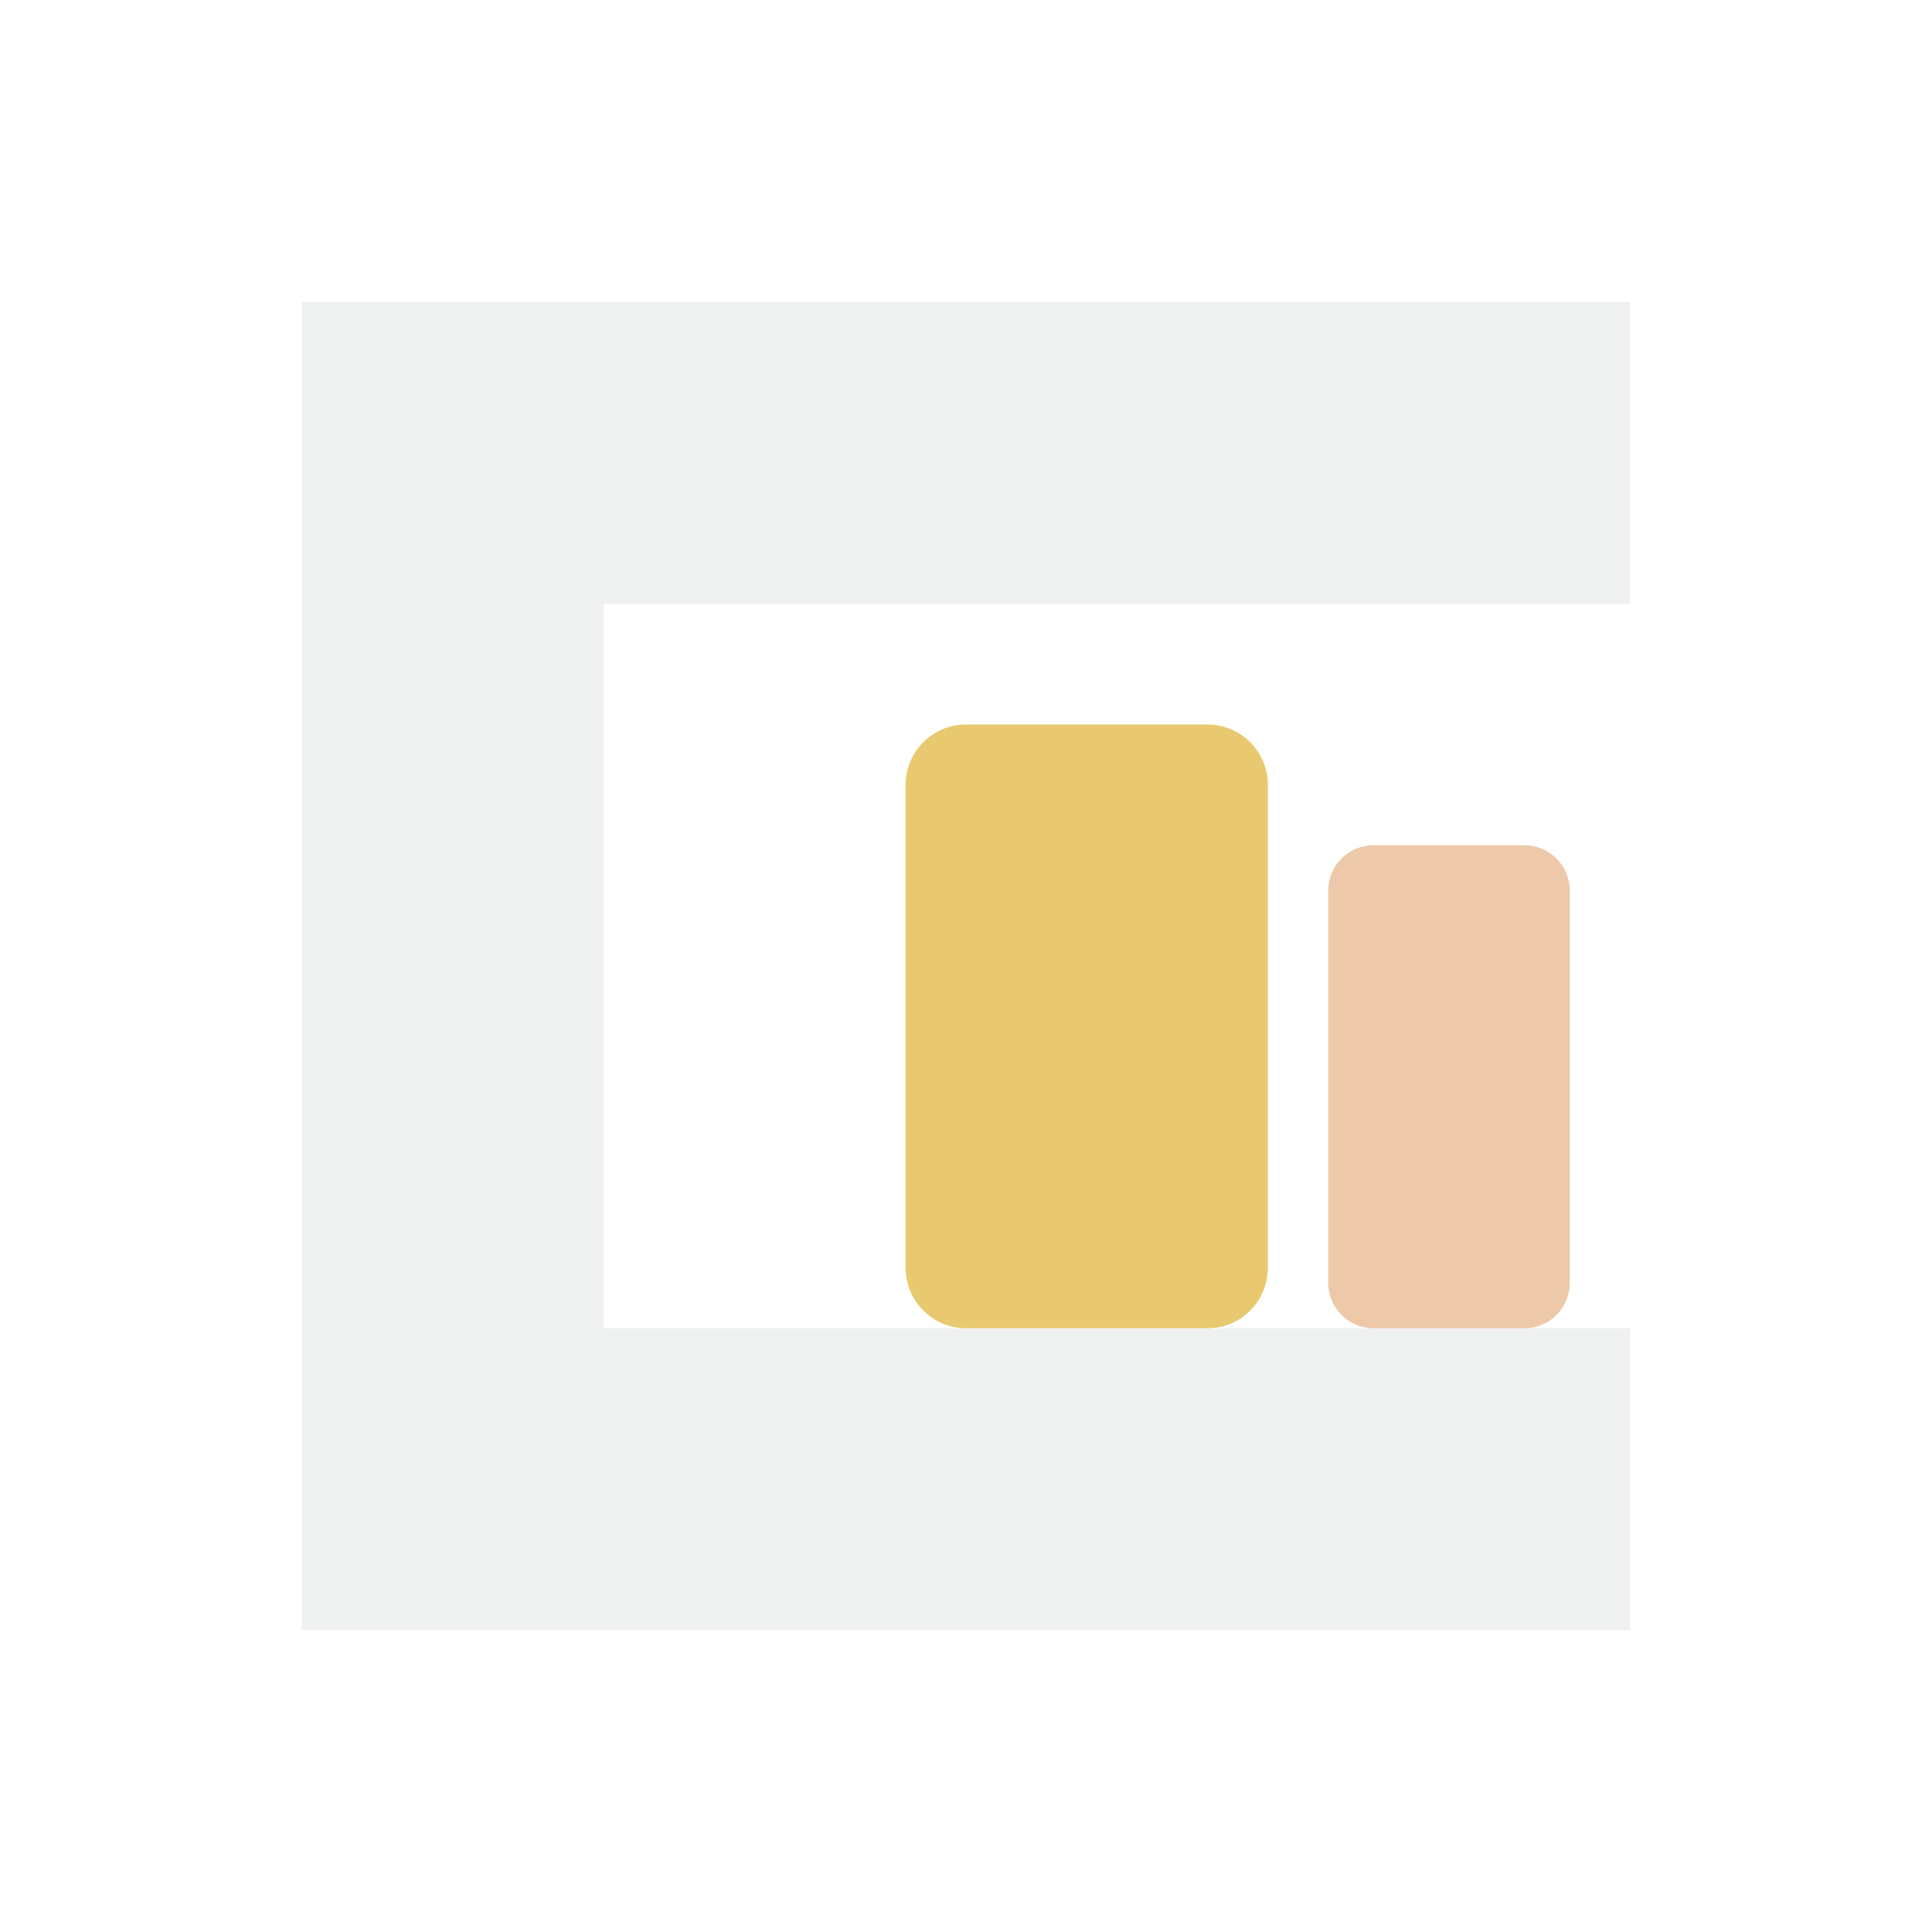
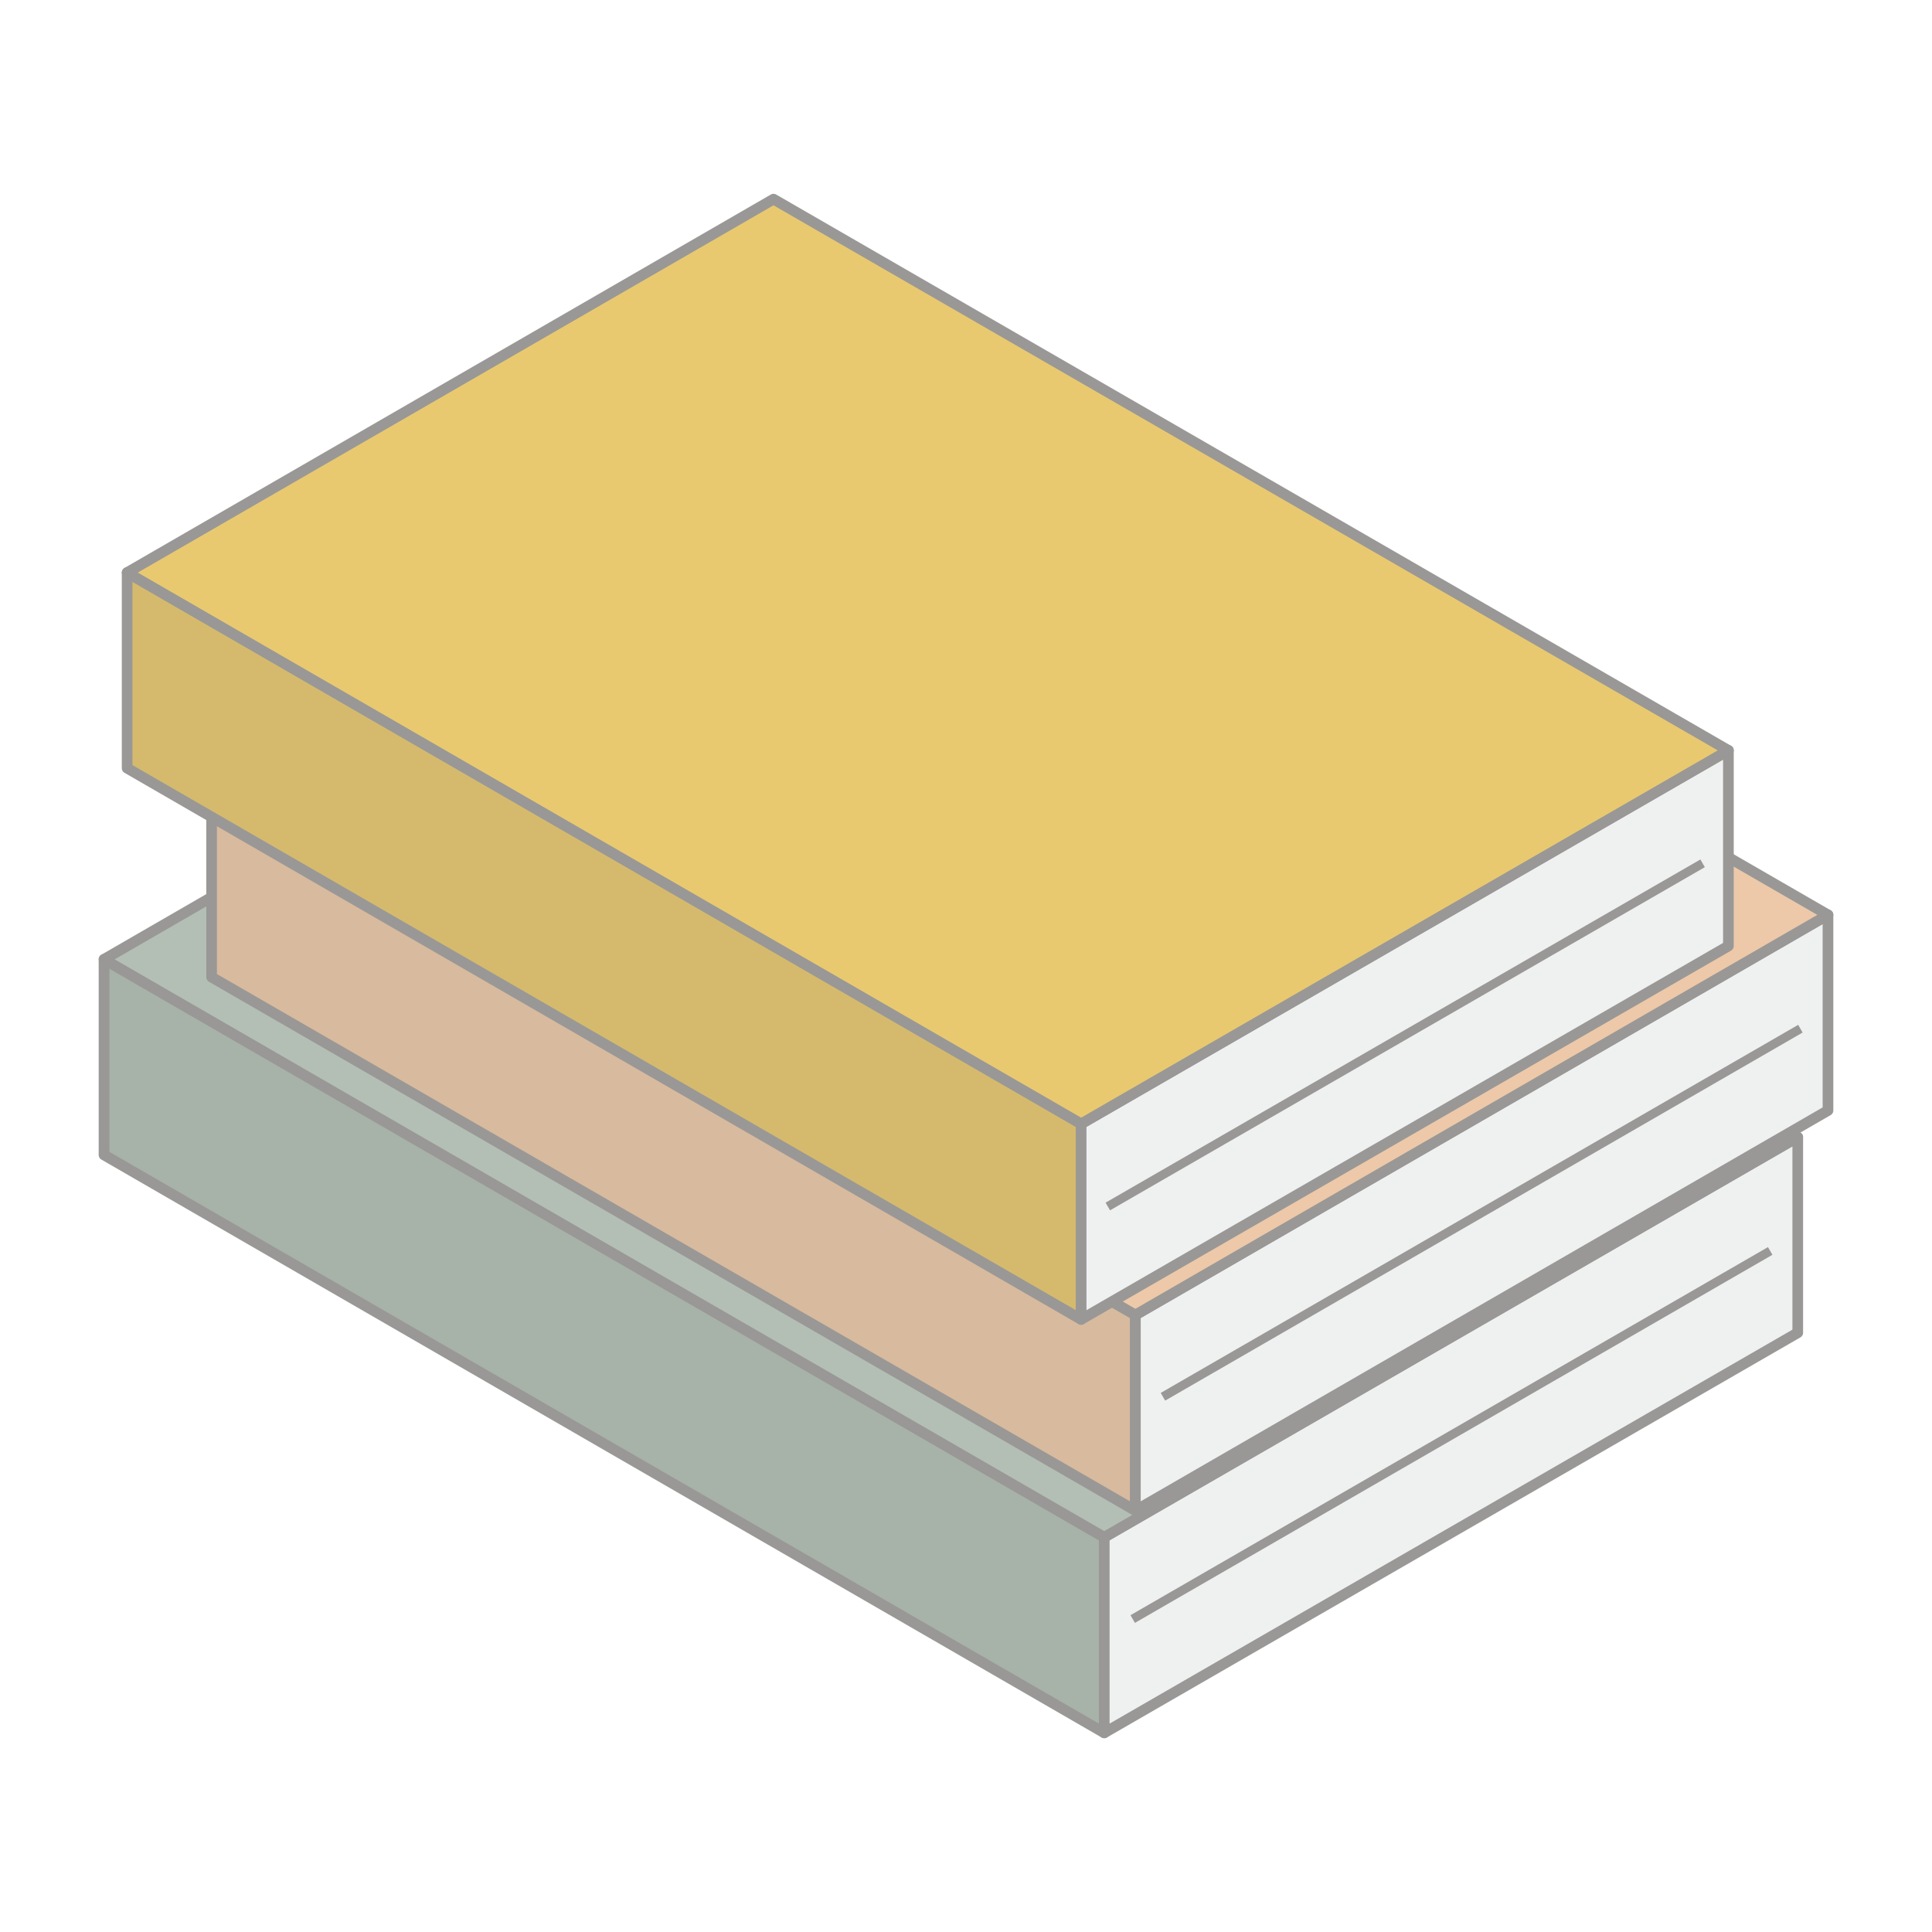
- <svg xmlns="http://www.w3.org/2000/svg" viewBox="0 0 64 64" width="512" height="512">
-   <path fill="#EFF1F1" d="M10 10H54V20H20V44H54V54H10Z" />
-   <rect fill="#E9C970" x="30" y="24" width="12" height="20" rx="2" />
-   <rect fill="#EDC9A9" x="44" y="28" width="8" height="16" rx="1.5" />
+ <svg xmlns="http://www.w3.org/2000/svg" viewBox="-8.96 -8.49 21.73 21.73" width="512" height="512">
+   <g stroke="#999896" stroke-width="0.12" stroke-linejoin="round">
+     <polygon fill="#A7B2A8" points="-7.79,4.5 3.46,11 3.46,8.8 -7.79,2.3" />
+     <polygon fill="#EFF1F1" points="11.26,6.5 3.46,11 3.46,8.8 11.26,4.3" />
+     <polygon fill="#B3BFB5" points="0,-2.2 11.26,4.3 3.46,8.8 -7.79,2.3" />
+     <line x1="10.95" y1="5.58" x2="3.78" y2="9.72" stroke-width="0.1" />
+     <polygon fill="#D8BA9E" points="-6.58,2.5 3.81,8.5 3.81,6.3 -6.58,0.3" />
+     <polygon fill="#EFF1F1" points="11.6,4 3.81,8.5 3.81,6.3 11.6,1.8" />
+     <polygon fill="#EDC9A9" points="1.21,-4.2 11.6,1.8 3.81,6.3 -6.58,0.3" />
+     <line x1="11.29" y1="3.08" x2="4.12" y2="7.22" stroke-width="0.1" />
+     <polygon fill="#D5BA6E" points="-7.53,0.15 3.2,6.35 3.2,4.15 -7.53,-2.05" />
+     <polygon fill="#EFF1F1" points="10.48,2.15 3.2,6.35 3.2,4.15 10.48,-0.05" />
+     <polygon fill="#E9C970" points="-0.26,-6.25 10.48,-0.05 3.2,4.15 -7.53,-2.05" />
+     <line x1="10.19" y1="1.22" x2="3.5" y2="5.08" stroke-width="0.1" />
+   </g>
</svg>
